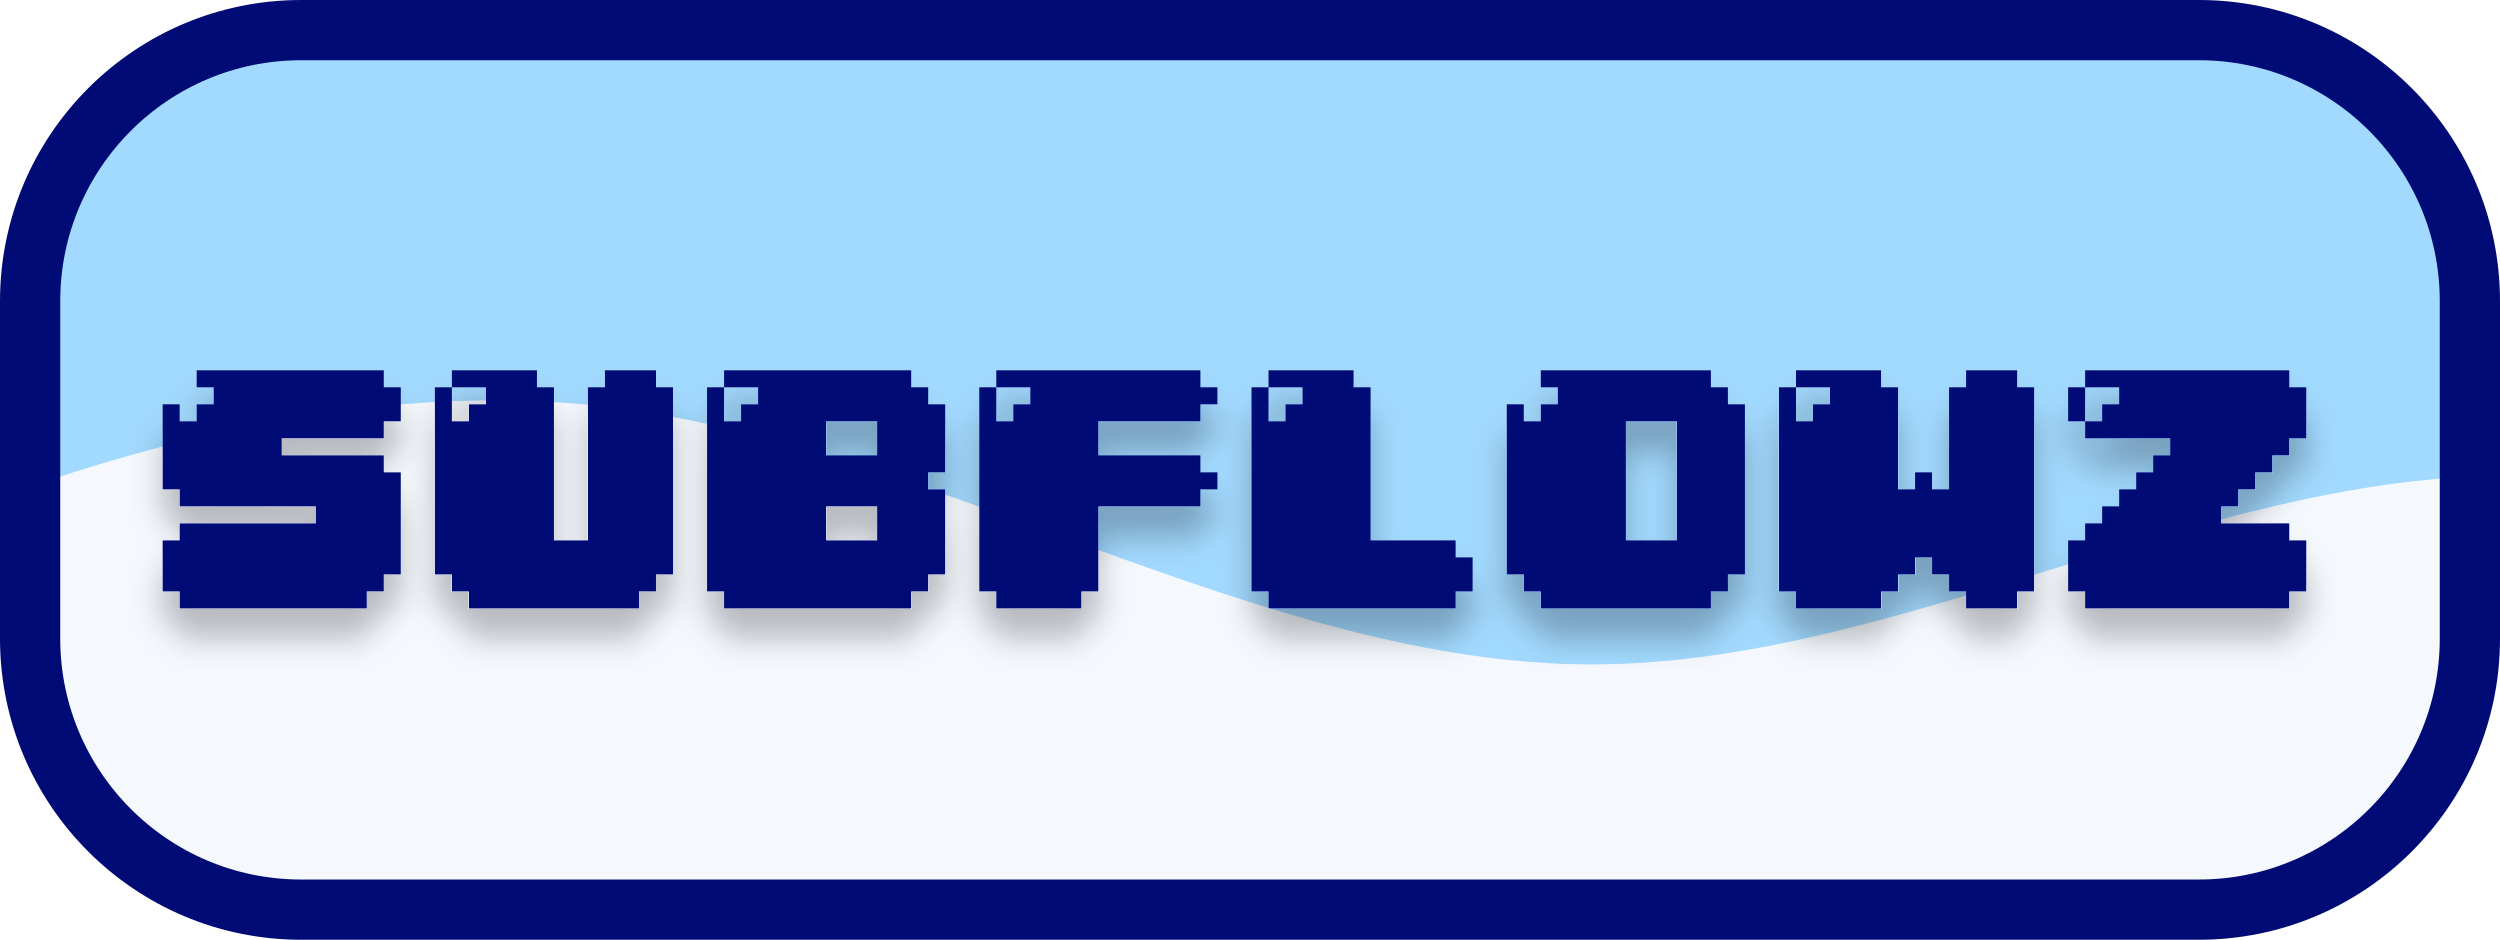
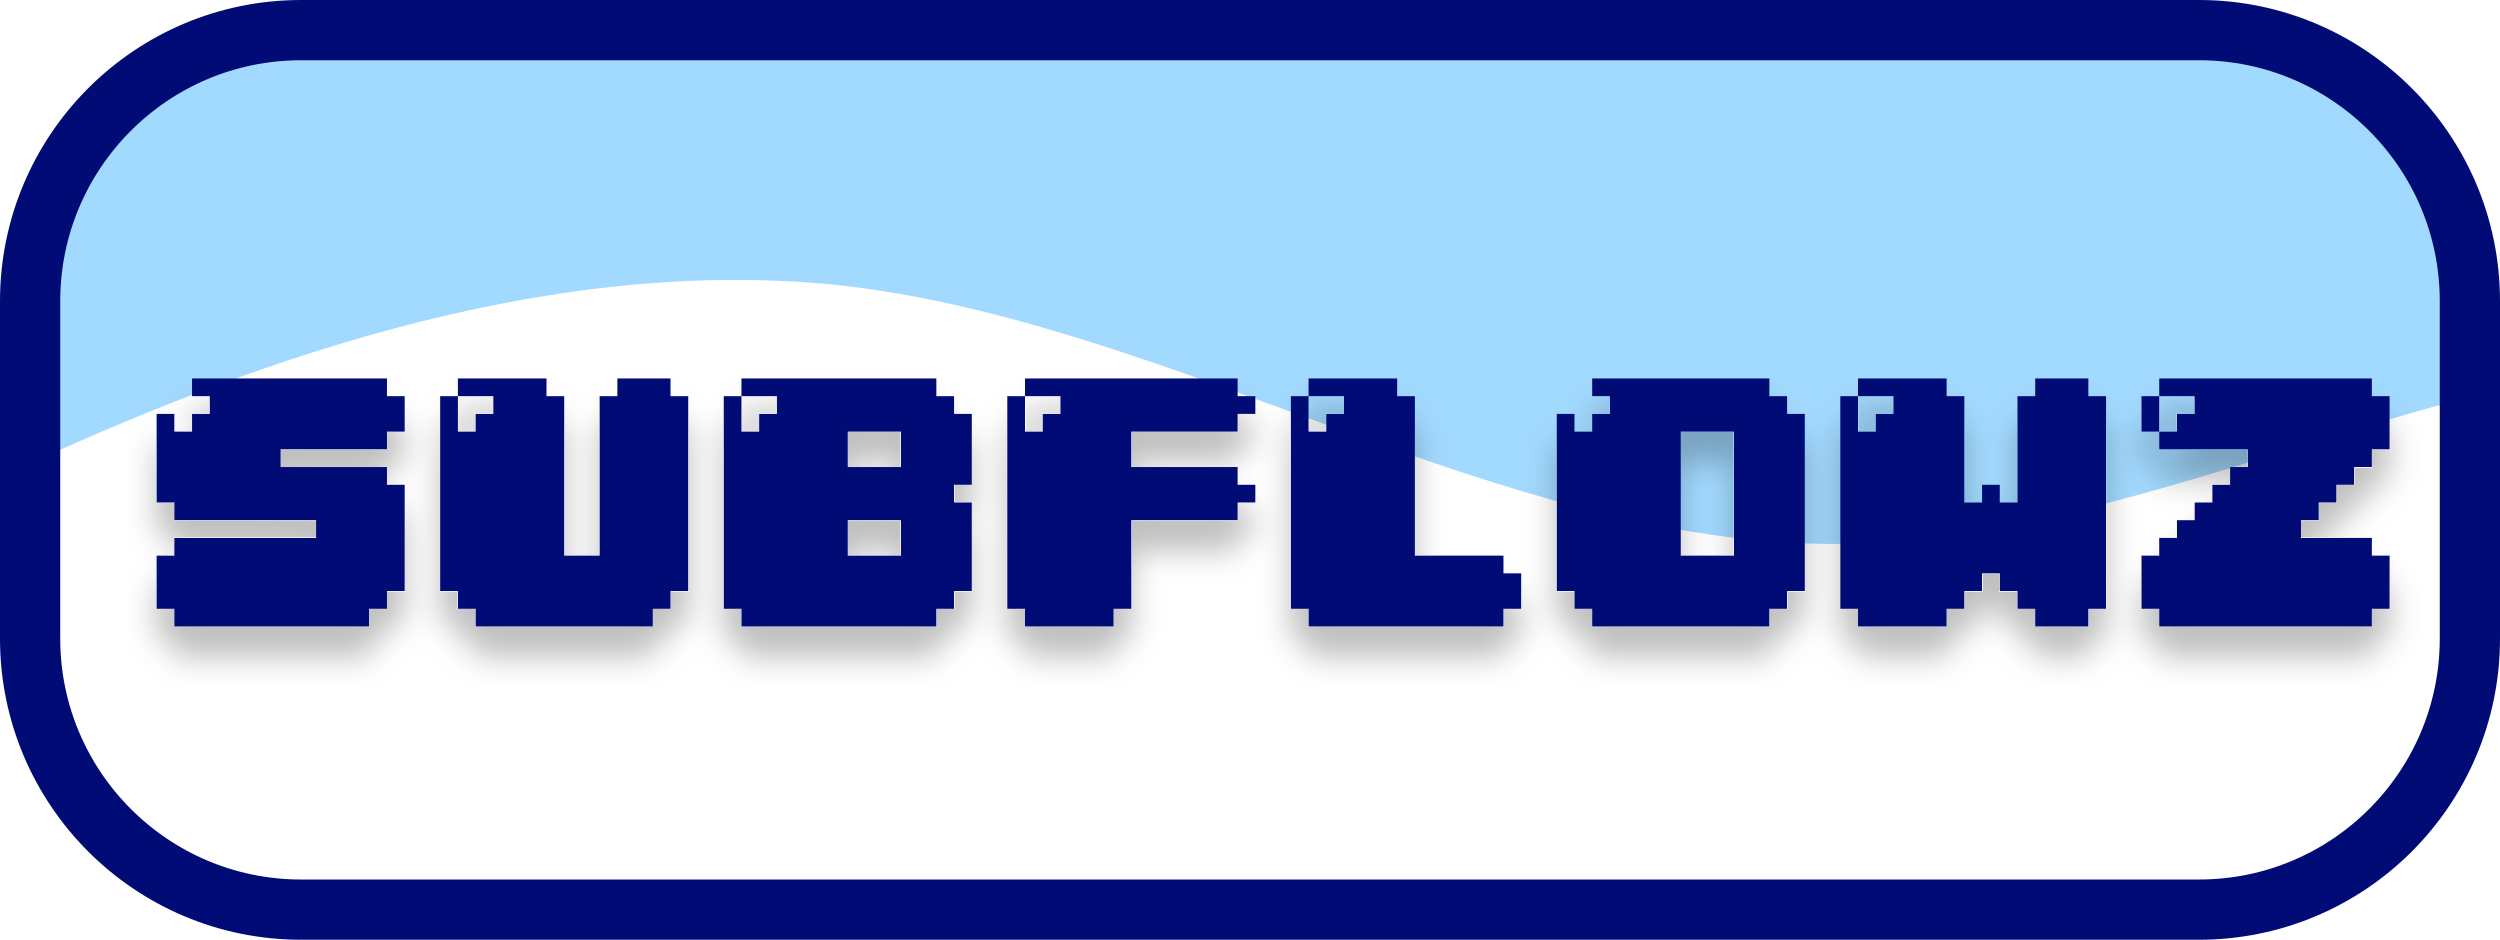
<svg xmlns="http://www.w3.org/2000/svg" width="415" height="156" viewBox="0 0 415 156" fill="none">
  <mask id="mask0_0_1" style="mask-type:alpha" maskUnits="userSpaceOnUse" x="0" y="0" width="415" height="156">
    <rect x="5" y="5" width="405" height="146" rx="45" fill="#D9D9D9" stroke="#000B76" stroke-width="10" />
  </mask>
  <g mask="url(#mask0_0_1)">
-     <rect width="415" height="157" fill="#F5F9FE" />
-     <path d="M-65 110.295L-37.567 98.059C-10.133 85.593 44.733 61.466 99.6 67.383C154.467 73.53 209.333 110.295 264.2 110.295C319.067 110.295 373.933 73.53 428.8 79.676C483.667 85.593 538.533 134.996 593.4 150.104C648.267 165.442 703.133 147.06 730.567 137.868L758 128.677V0H730.567C703.133 0 648.267 0 593.4 0C538.533 0 483.667 0 428.8 0C373.933 0 319.067 0 264.2 0C209.333 0 154.467 0 99.6 0C44.733 0 -10.133 0 -37.567 0H-65V110.295Z" fill="#A2D9FF" />
+     <path d="M-25 90.295L2.433 78.059C29.867 65.593 84.733 41.466 139.6 47.383C194.467 53.53 249.333 90.295 304.2 90.295C359.067 90.295 413.933 53.53 468.8 59.676C523.667 65.593 578.533 114.996 633.4 130.104C688.267 145.442 743.133 127.06 770.567 117.868L798 108.677V-20H770.567C743.133 -20 688.267 -20 633.4 -20C578.533 -20 523.667 -20 468.8 -20C413.933 -20 359.067 -20 304.2 -20C249.333 -20 194.467 -20 139.6 -20C84.733 -20 29.867 -20 2.433 -20H-25V90.295Z" fill="#A2D9FF" />
    <g filter="url(#filter0_d_0_1)">
-       <path d="M63.706 61.471V64.294H66.529V69.941H63.706V72.765H46.765V75.588H63.706V78.412H66.529V95.353H63.706V98.177H60.882V101H29.823V98.177H27V89.706H29.823V86.882H52.412V84.059H29.823V81.235H27V67.118H29.823V69.941H32.647V67.118H35.471V64.294H32.647V61.471H63.706ZM108.893 61.471V64.294H111.717V95.353H108.893V98.177H106.07V101H77.835V98.177H75.011V95.353H72.188V64.294H75.011V69.941H77.835V67.118H80.658V64.294H75.011V61.471H89.129V64.294H91.952V89.706H97.599V64.294H100.423V61.471H108.893ZM154.081 64.294V67.118H156.904V78.412H154.081V81.235H156.904V95.353H154.081V98.177H151.257V101H120.199V98.177H117.375V64.294H120.199V69.941H123.022V67.118H125.846V64.294H120.199V61.471H151.257V64.294H154.081ZM145.61 75.588V69.941H137.14V75.588H145.61ZM137.14 89.706H145.61V84.059H137.14V89.706ZM199.268 61.471V64.294H202.092V67.118H199.268V69.941H182.327V75.588H199.268V78.412H202.092V81.235H199.268V84.059H182.327V98.177H179.504V101H165.386V98.177H162.562V64.294H165.386V69.941H168.21V67.118H171.033V64.294H165.386V61.471H199.268ZM241.632 89.706V92.529H244.456V98.177H241.632V101H210.574V98.177H207.75V64.294H210.574V69.941H213.397V67.118H216.221V64.294H210.574V61.471H224.691V64.294H227.515V89.706H241.632ZM286.831 64.294V67.118H289.654V95.353H286.831V98.177H284.007V101H255.772V98.177H252.949V95.353H250.125V67.118H252.949V69.941H255.772V67.118H258.596V64.294H255.772V61.471H284.007V64.294H286.831ZM269.89 89.706H278.36V69.941H269.89V89.706ZM334.842 61.471V64.294H337.665V98.177H334.842V101H326.371V98.177H323.548V95.353H320.724V92.529H317.901V95.353H315.077V98.177H312.254V101H298.136V98.177H295.312V64.294H298.136V69.941H300.96V67.118H303.783V64.294H298.136V61.471H312.254V64.294H315.077V81.235H317.901V78.412H320.724V81.235H323.548V64.294H326.371V61.471H334.842ZM380.018 61.471V64.294H382.842V72.765H380.018V75.588H377.195V78.412H374.371V81.235H371.548V84.059H368.724V86.882H380.018V89.706H382.842V98.177H380.018V101H346.136V98.177H343.312V89.706H346.136V86.882H348.96V84.059H351.783V81.235H354.607V78.412H357.43V75.588H360.254V72.765H346.136V69.941H348.96V67.118H351.783V64.294H346.136V61.471H380.018ZM346.136 64.294V69.941H343.312V64.294H346.136Z" fill="#000B76" />
+       <path d="M64.235 62.824V65.765H67.177V71.647H64.235V74.588H46.588V77.529H64.235V80.471H67.177V98.118H64.235V101.059H61.294V104H28.941V101.059H26V92.235H28.941V89.294H52.471V86.353H28.941V83.412H26V68.706H28.941V71.647H31.882V68.706H34.824V65.765H31.882V62.824H64.235ZM111.306 62.824V65.765H114.247V98.118H111.306V101.059H108.364V104H78.953V101.059H76.011V98.118H73.07V65.765H76.011V71.647H78.953V68.706H81.894V65.765H76.011V62.824H90.717V65.765H93.659V92.235H99.541V65.765H102.482V62.824H111.306ZM158.376 65.765V68.706H161.317V80.471H158.376V83.412H161.317V98.118H158.376V101.059H155.435V104H123.082V101.059H120.141V65.765H123.082V71.647H126.023V68.706H128.964V65.765H123.082V62.824H155.435V65.765H158.376ZM149.552 77.529V71.647H140.729V77.529H149.552ZM140.729 92.235H149.552V86.353H140.729V92.235ZM205.446 62.824V65.765H208.387V68.706H205.446V71.647H187.799V77.529H205.446V80.471H208.387V83.412H205.446V86.353H187.799V101.059H184.858V104H170.152V101.059H167.211V65.765H170.152V71.647H173.093V68.706H176.034V65.765H170.152V62.824H205.446ZM249.575 92.235V95.177H252.517V101.059H249.575V104H217.222V101.059H214.281V65.765H217.222V71.647H220.164V68.706H223.105V65.765H217.222V62.824H231.928V65.765H234.869V92.235H249.575ZM296.657 65.765V68.706H299.598V98.118H296.657V101.059H293.716V104H264.304V101.059H261.363V98.118H258.422V68.706H261.363V71.647H264.304V68.706H267.245V65.765H264.304V62.824H293.716V65.765H296.657ZM279.01 92.235H287.834V71.647H279.01V92.235ZM346.669 62.824V65.765H349.61V101.059H346.669V104H337.845V101.059H334.904V98.118H331.963V95.177H329.022V98.118H326.08V101.059H323.139V104H308.433V101.059H305.492V65.765H308.433V71.647H311.375V68.706H314.316V65.765H308.433V62.824H323.139V65.765H326.08V83.412H329.022V80.471H331.963V83.412H334.904V65.765H337.845V62.824H346.669ZM393.727 62.824V65.765H396.669V74.588H393.727V77.529H390.786V80.471H387.845V83.412H384.904V86.353H381.963V89.294H393.727V92.235H396.669V101.059H393.727V104H358.433V101.059H355.492V92.235H358.433V89.294H361.375V86.353H364.316V83.412H367.257V80.471H370.198V77.529H373.139V74.588H358.433V71.647H361.375V68.706H364.316V65.765H358.433V62.824H393.727ZM358.433 65.765V71.647H355.492V65.765H358.433Z" fill="#000B76" />
    </g>
    <rect width="415" height="156" rx="50" stroke="#000B76" stroke-width="20" />
  </g>
  <defs>
-     <filter id="filter0_d_0_1" x="22" y="61.471" width="365.842" height="49.529" filterUnits="userSpaceOnUse" color-interpolation-filters="sRGB">
+     <filter id="filter0_d_0_1" x="21" y="62.824" width="380.669" height="51.176" filterUnits="userSpaceOnUse" color-interpolation-filters="sRGB">
      <feFlood flood-opacity="0" result="BackgroundImageFix" />
      <feColorMatrix in="SourceAlpha" type="matrix" values="0 0 0 0 0 0 0 0 0 0 0 0 0 0 0 0 0 0 127 0" result="hardAlpha" />
      <feOffset dy="5" />
      <feGaussianBlur stdDeviation="2.5" />
      <feComposite in2="hardAlpha" operator="out" />
      <feColorMatrix type="matrix" values="0 0 0 0 0 0 0 0 0 0 0 0 0 0 0 0 0 0 0.25 0" />
      <feBlend mode="normal" in2="BackgroundImageFix" result="effect1_dropShadow_0_1" />
      <feBlend mode="normal" in="SourceGraphic" in2="effect1_dropShadow_0_1" result="shape" />
    </filter>
  </defs>
</svg>
